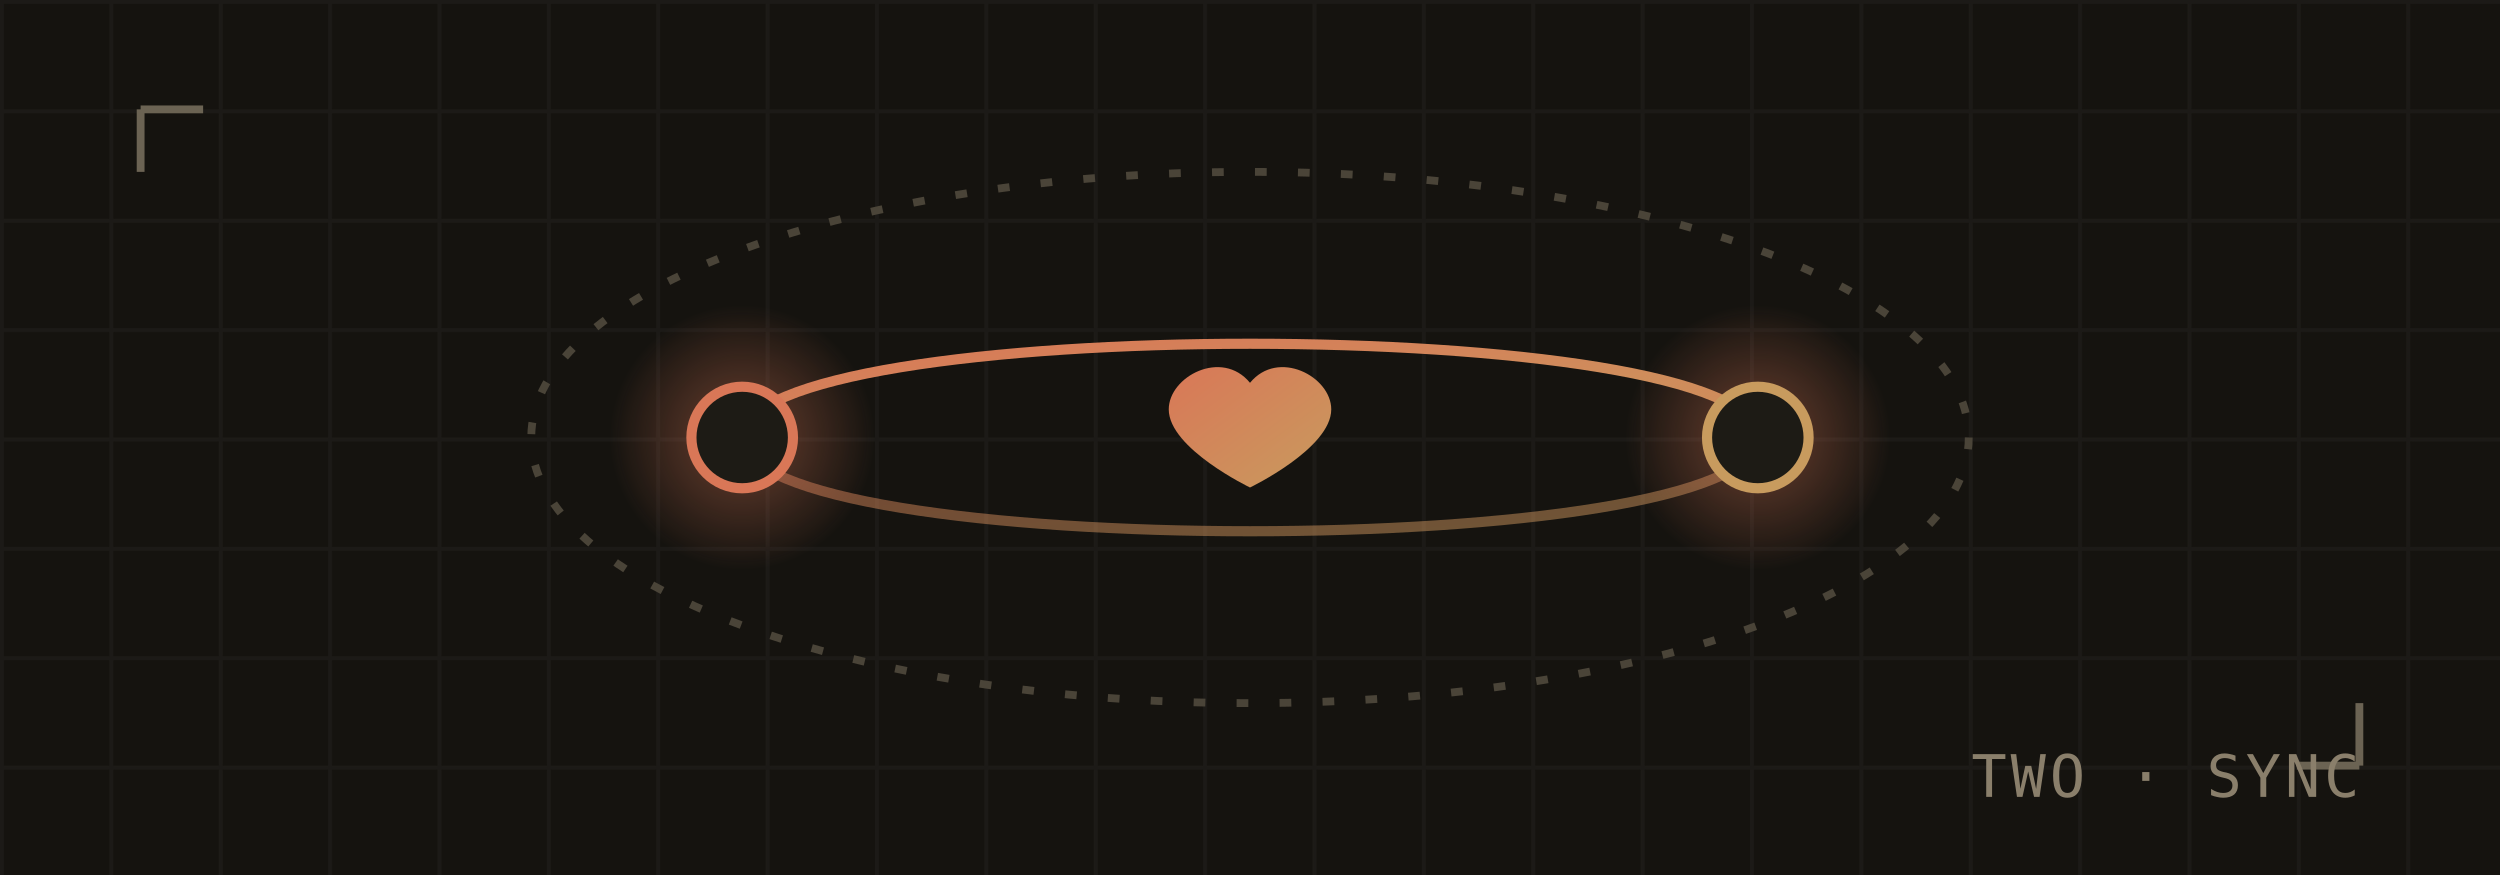
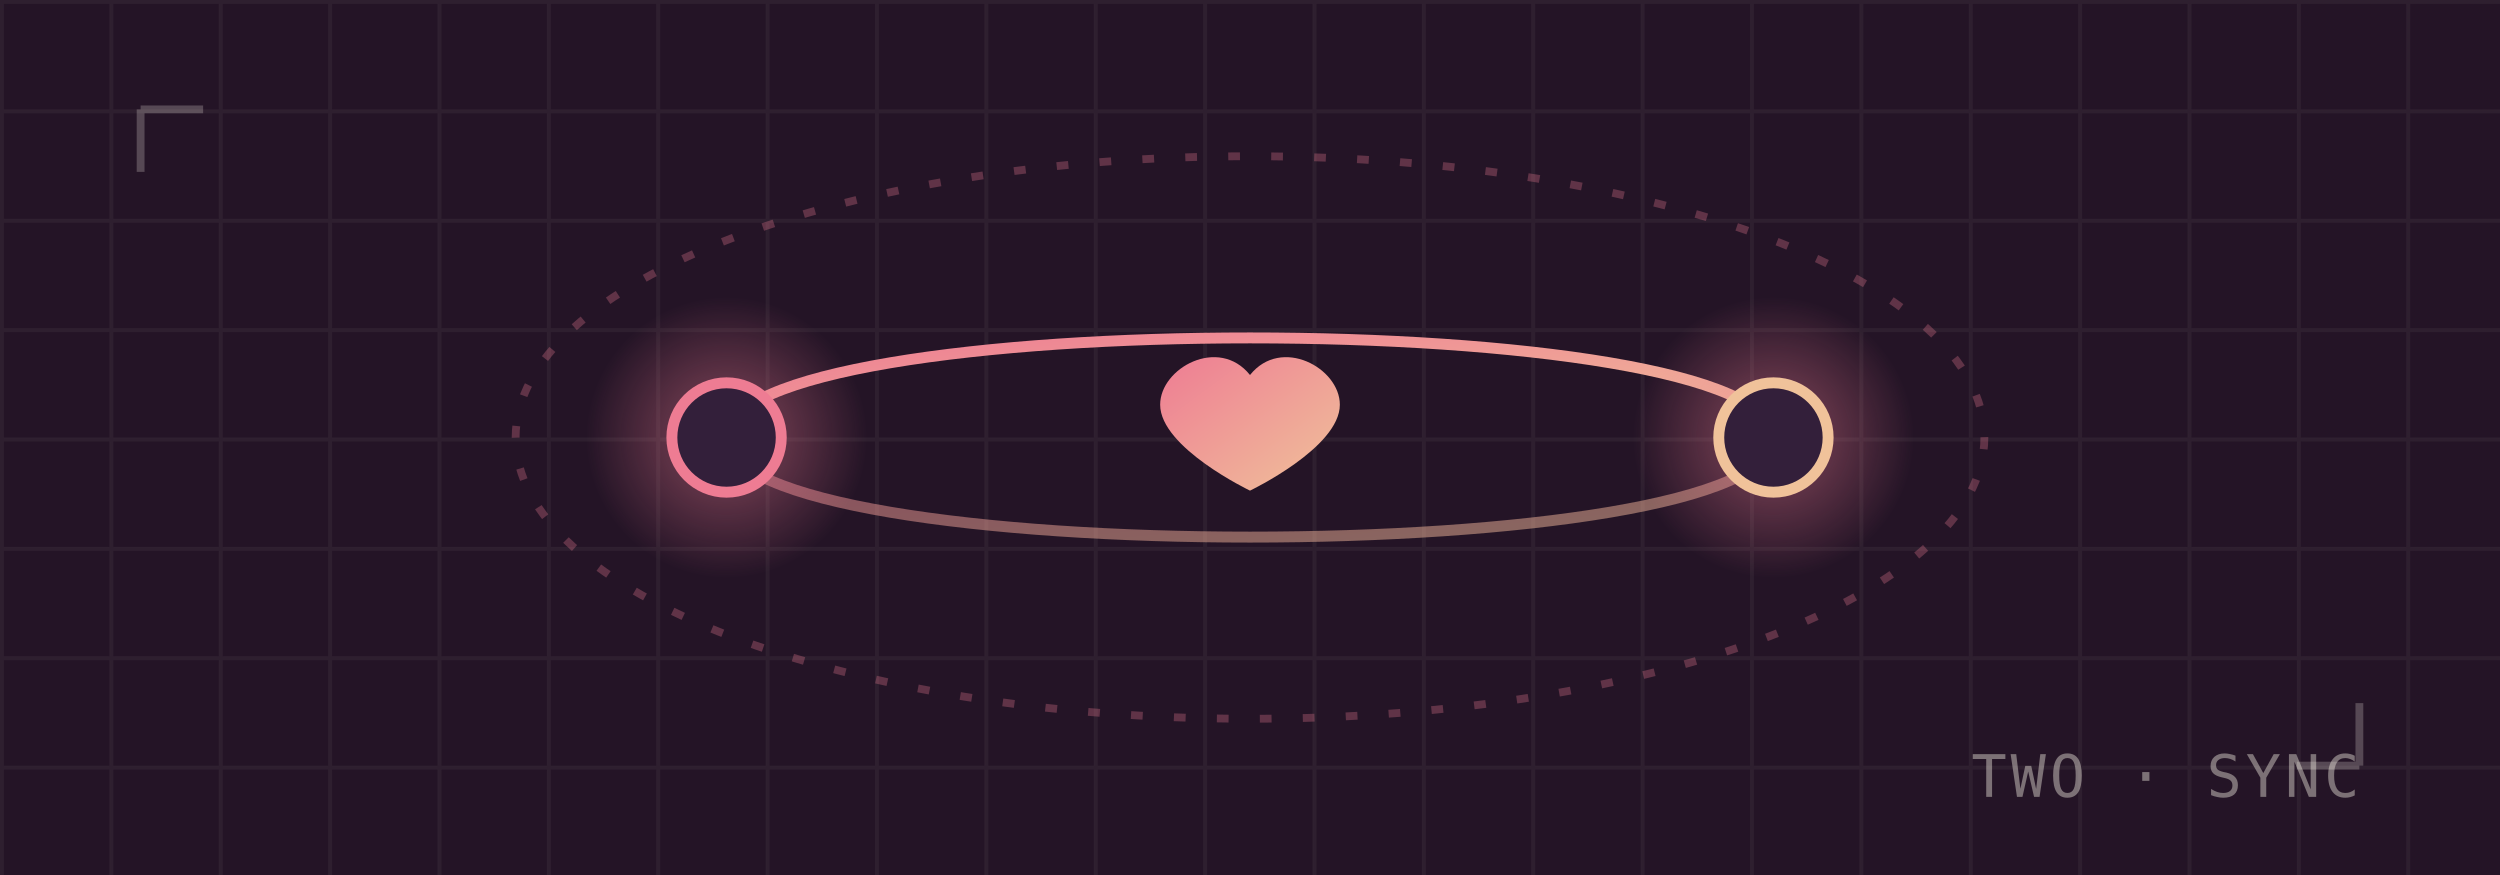
<svg xmlns="http://www.w3.org/2000/svg" viewBox="0 0 320 112" role="img" aria-label="Softly: two partner nodes on an orbit converging into a shared heart">
  <defs>
    <linearGradient id="g" x1="0" y1="0" x2="1" y2="1">
-       <stop offset="0" stop-color="#D97757" />
-       <stop offset="1" stop-color="#C89B5E" />
+       <stop offset="0" stop-color="#EE7C93" />
+       <stop offset="1" stop-color="#F0C29A" />
    </linearGradient>
-     <radialGradient id="glow" cx="50%" cy="50%" r="50%">
-       <stop offset="0" stop-color="#D97757" stop-opacity="0.45" />
-       <stop offset="1" stop-color="#D97757" stop-opacity="0" />
+     <radialGradient id="gl" cx="50%" cy="50%" r="50%">
+       <stop offset="0" stop-color="#EE7C93" stop-opacity="0.5" />
+       <stop offset="1" stop-color="#EE7C93" stop-opacity="0" />
    </radialGradient>
-     <pattern id="grid" width="14" height="14" patternUnits="userSpaceOnUse">
-       <path d="M14 0H0V14" fill="none" stroke="#F5F0E6" stroke-opacity="0.035" />
+     <pattern id="gr" width="14" height="14" patternUnits="userSpaceOnUse">
+       <path d="M14 0H0V14" fill="none" stroke="#F5F0E6" stroke-opacity="0.05" />
    </pattern>
  </defs>
-   <rect width="320" height="112" fill="#15130F" />
-   <rect width="320" height="112" fill="url(#grid)" />
-   <path d="M18 14 L18 22 M18 14 L26 14 M302 98 L302 90 M302 98 L294 98" stroke="#6B6353" stroke-width="1" />
-   <ellipse cx="160" cy="56" rx="92" ry="34" fill="none" stroke="#4A4438" stroke-width="1" stroke-dasharray="1.5 4" />
-   <path d="M95 56 C 95 40, 225 40, 225 56" fill="none" stroke="url(#g)" stroke-width="1.3" />
-   <path d="M95 56 C 95 72, 225 72, 225 56" fill="none" stroke="url(#g)" stroke-width="1.3" opacity="0.5" />
-   <circle cx="95" cy="56" r="17" fill="url(#glow)" />
-   <circle cx="95" cy="56" r="6.5" fill="#1D1B15" stroke="#D97757" stroke-width="1.3" />
-   <circle cx="225" cy="56" r="17" fill="url(#glow)" />
-   <circle cx="225" cy="56" r="6.5" fill="#1D1B15" stroke="#C89B5E" stroke-width="1.3" />
-   <path d="M160 49 c-3.6,-4.4 -10.4,-0.8 -10.4,3.4 c0,5 10.4,10 10.4,10 c0,0 10.4,-5 10.4,-10 c0,-4.2 -6.8,-7.8 -10.4,-3.4 z" fill="url(#g)" />
-   <text x="302" y="102" text-anchor="end" font-family="ui-monospace,monospace" font-size="7.5" letter-spacing="0.5" fill="#8A7F6B">TWO · SYNC</text>
+   <rect width="320" height="112" fill="#241426" />
+   <rect width="320" height="112" fill="url(#gr)" />
+   <path d="M18 14 L18 22 M18 14 L26 14 M302 98 L302 90 M302 98 L294 98" stroke="#F5F0E6" stroke-opacity="0.24" stroke-width="1" />
+   <ellipse cx="160" cy="56" rx="94" ry="36" fill="none" stroke="#EE7C93" stroke-opacity="0.3" stroke-width="1" stroke-dasharray="1.5 4" />
+   <path d="M93 56 C 93 39, 227 39, 227 56" fill="none" stroke="url(#g)" stroke-width="1.4" />
+   <path d="M93 56 C 93 73, 227 73, 227 56" fill="none" stroke="url(#g)" stroke-width="1.4" opacity="0.5" />
+   <circle cx="93" cy="56" r="18" fill="url(#gl)" />
+   <circle cx="93" cy="56" r="7" fill="#331f3a" stroke="#EE7C93" stroke-width="1.4" />
+   <circle cx="227" cy="56" r="18" fill="url(#gl)" />
+   <circle cx="227" cy="56" r="7" fill="#331f3a" stroke="#F0C29A" stroke-width="1.4" />
+   <path d="M160 48 c-4,-5 -11.5,-0.9 -11.5,3.8 c0,5.5 11.5,11 11.5,11 c0,0 11.5,-5.5 11.5,-11 c0,-4.7 -7.5,-8.8 -11.5,-3.8 z" fill="url(#g)" />
+   <text x="302" y="102" text-anchor="end" font-family="ui-monospace,monospace" font-size="7.5" letter-spacing="0.5" fill="#F5F0E6" fill-opacity="0.42">TWO · SYNC</text>
</svg>
